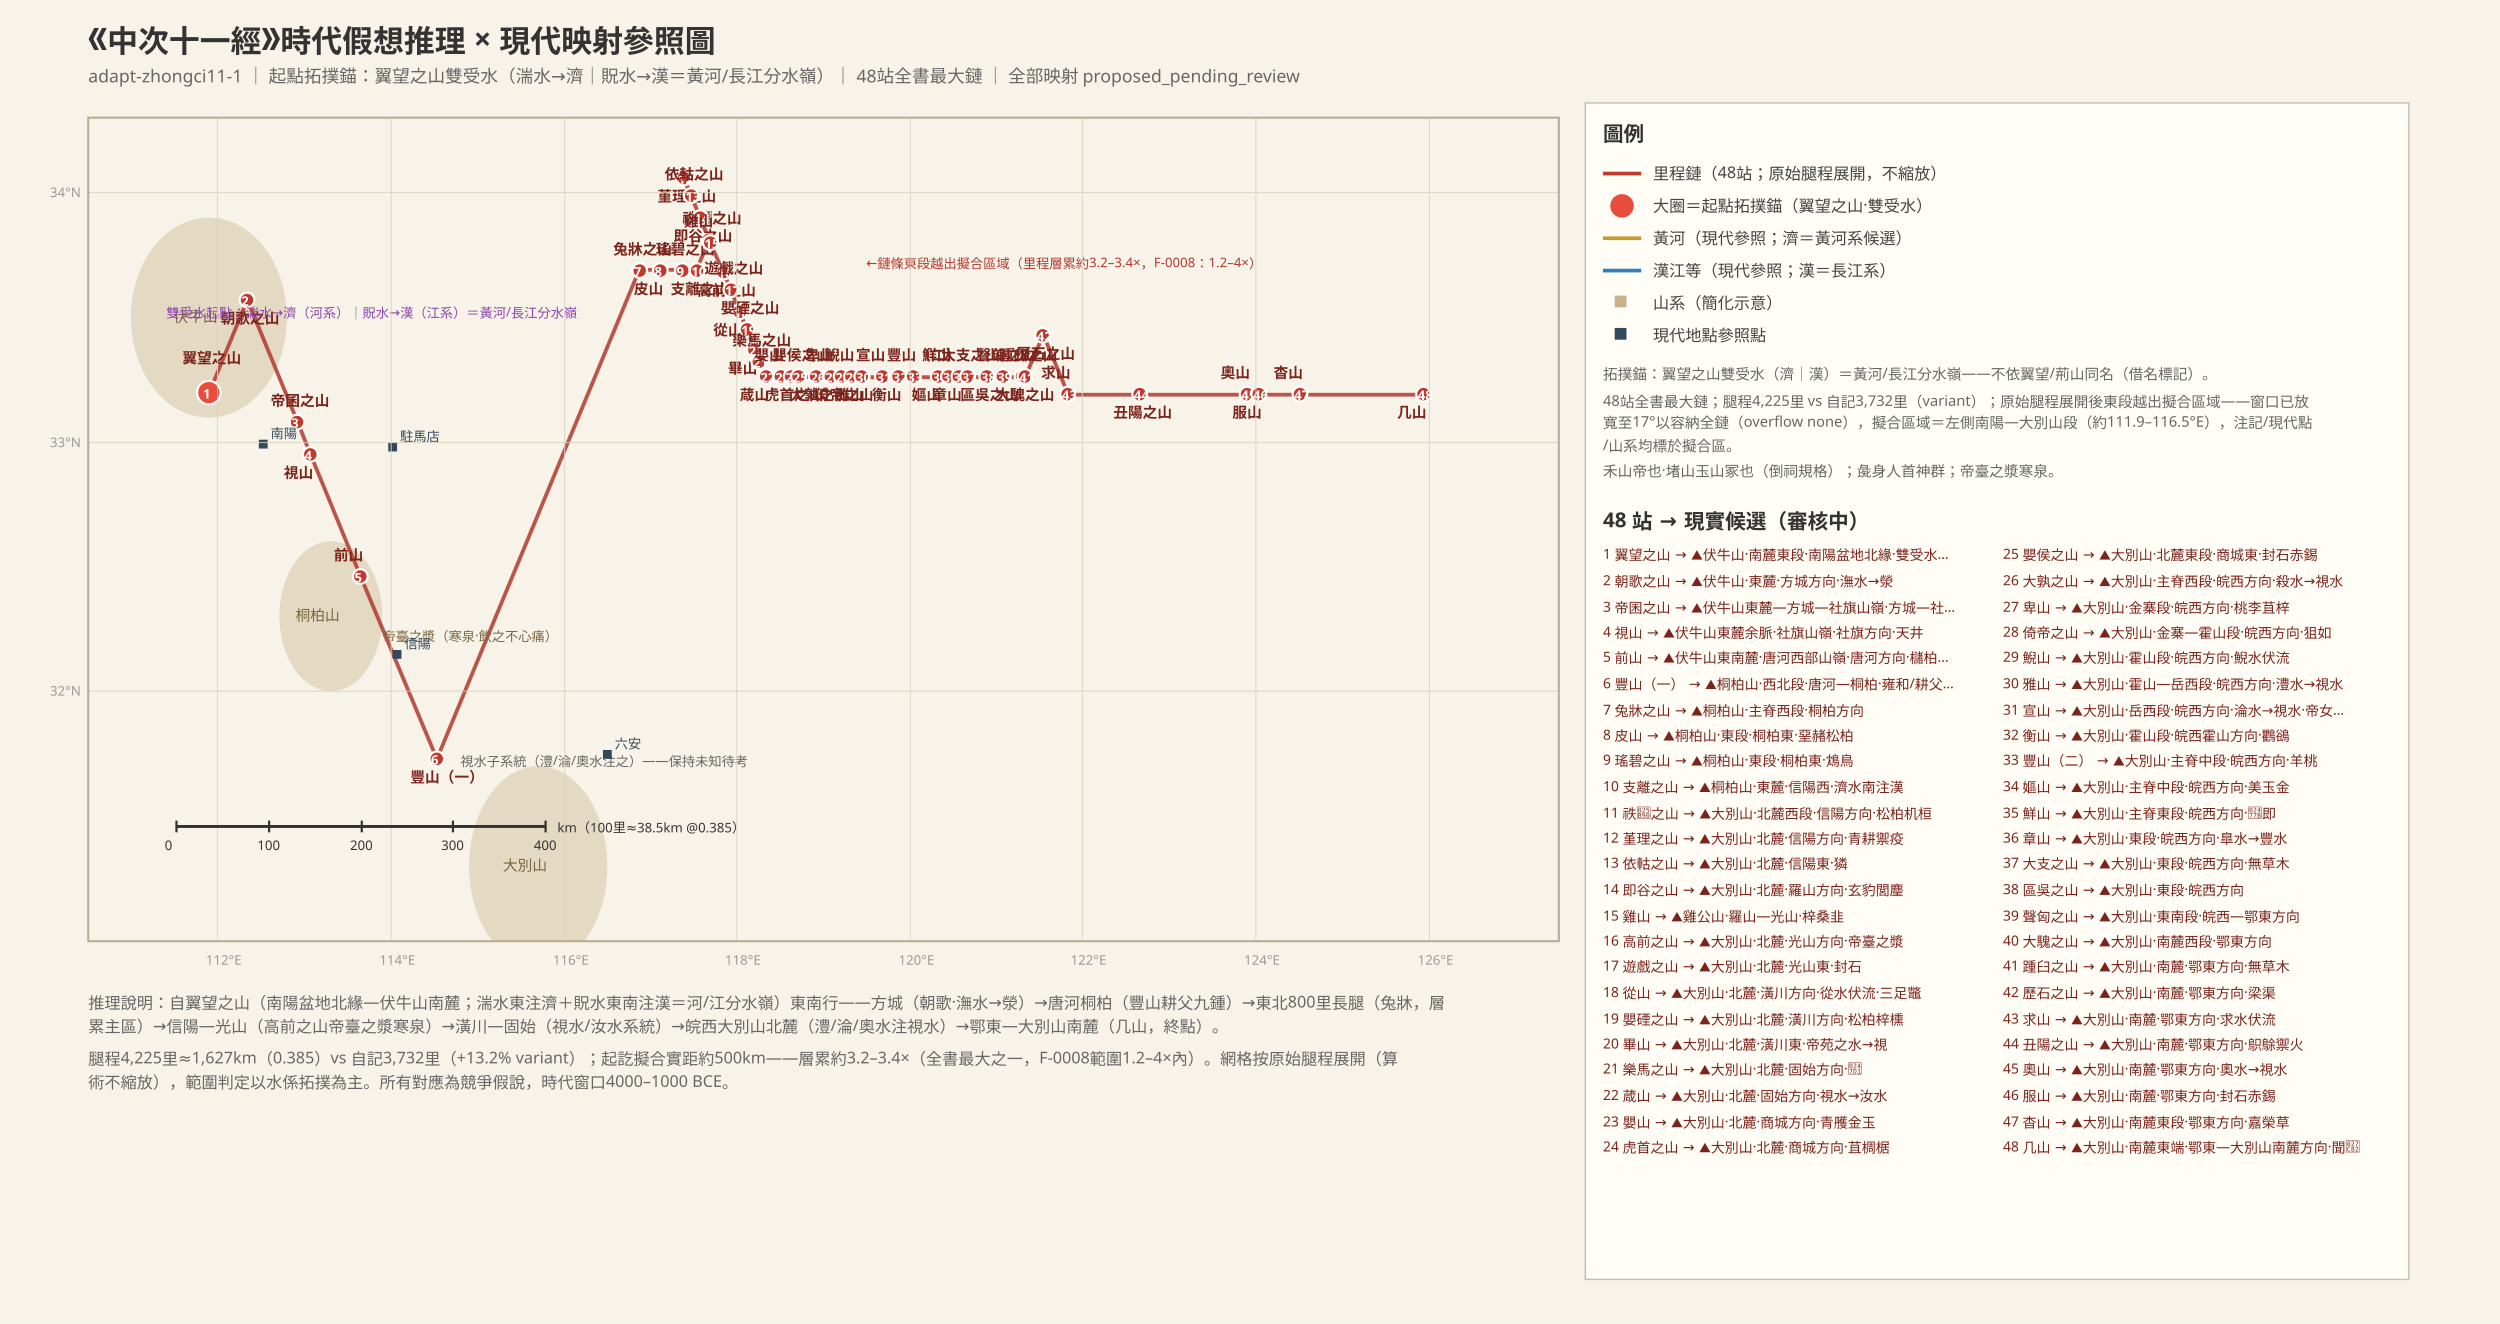
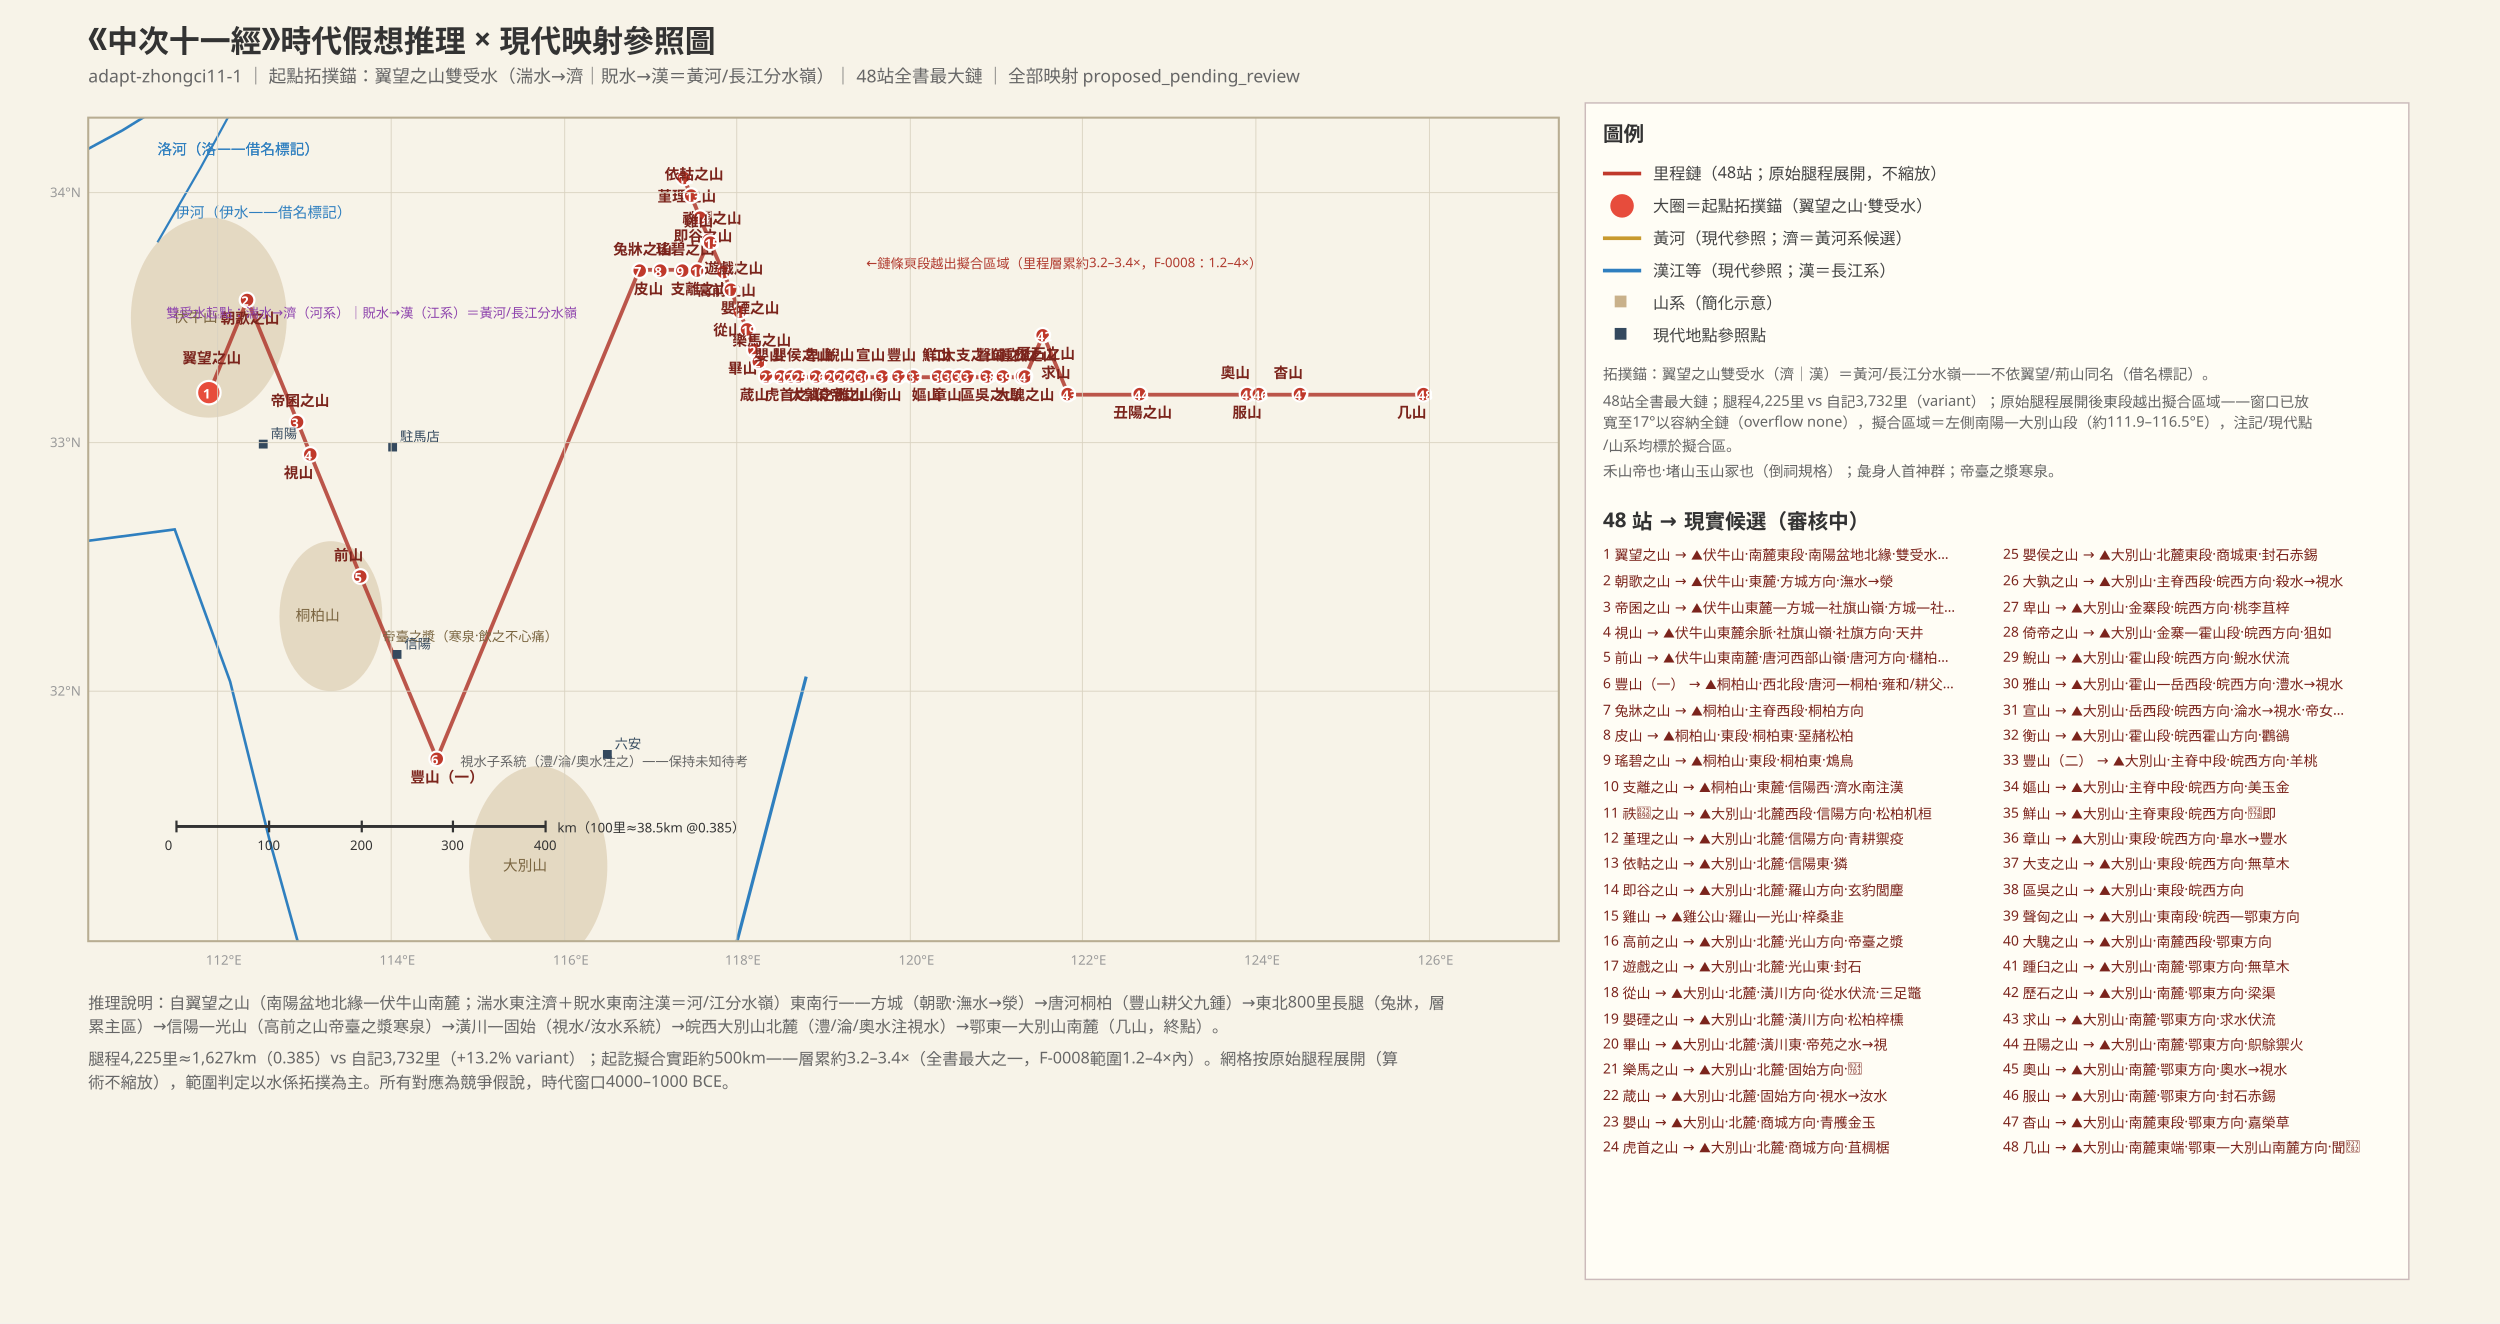
<svg xmlns="http://www.w3.org/2000/svg" width="1700" height="900" font-family="PingFang SC, Hiragino Sans GB, Microsoft YaHei, sans-serif">
  <rect width="1700" height="900" fill="#f7f3e8" />
  <defs>
    <marker id="arr" markerWidth="8" markerHeight="8" refX="7" refY="3" orient="auto">
      <path d="M0,0 L7,3 L0,6 Z" fill="#555" />
    </marker>
    <pattern id="sand" width="8" height="8" patternUnits="userSpaceOnUse">
      <rect width="8" height="8" fill="#efe3c0" />
      <circle cx="2" cy="2" r="0.8" fill="#d6b96a" />
      <circle cx="6" cy="6" r="0.8" fill="#d6b96a" />
    </pattern>
    <clipPath id="mapclip">
      <rect x="60" y="80" width="1000" height="560" />
    </clipPath>
  </defs>
  <text x="60" y="34" font-size="21" font-weight="bold" fill="#333">《中次十一經》時代假想推理 × 現代映射參照圖</text>
  <text x="60" y="56" font-size="12" fill="#666">adapt-zhongci11-1 ｜ 起點拓撲錨：翼望之山雙受水（湍水→濟｜貺水→漢＝黃河/長江分水嶺）｜ 48站全書最大鏈 ｜ 全部映射 proposed_pending_review</text>
  <g clip-path="url(#mapclip)">
+     <polyline points="-763.5,29.1 -675.3,63.0 -587.1,-38.8 -528.2,-140.6 -451.8,-191.5 -381.2,-217.0 -334.1,-225.5 -298.8,-293.3 -263.5,-429.1 -228.2,-530.9 -192.9,-632.7 -151.8,-734.5 -122.4,-836.4 -63.5,-938.2 1.2,-972.1 54.1,-972.1 95.3,-938.2 124.7,-887.3 124.7,-768.5 107.1,-632.7 83.5,-480.0 71.8,-327.3 62.9,-174.5 60.0,-38.8 62.9,29.1 89.4,12.1 136.5,-4.8 195.3,-13.3 248.2,-21.8 301.2,-38.8 354.1,-89.7 401.2,-140.6 442.4,-259.4 477.6,-378.2 512.9,-446.1 548.2,-480.0" fill="none" stroke="#c89a2e" stroke-width="2.4" />
+     <polyline points="-310.6,3.6 -234.1,12.1 -157.6,37.6 -87.1,46.1 -16.5,54.5 42.4,46.1 62.9,25.7" fill="none" stroke="#2f7fbf" stroke-width="2.0" />
+     <text x="107" y="105" font-size="10" fill="#2f7fbf">洛河（洛——借名標記）</text>
+     <polyline points="36.5,113.9 83.5,88.5 124.7,63.0 165.9,37.6 201.2,25.7 230.6,15.5" fill="none" stroke="#2f7fbf" stroke-width="1.8" />
+     <text x="107" y="105" font-size="10" fill="#2f7fbf">洛河（洛——借名標記）</text>
+     <polyline points="107.1,164.8 136.5,113.9 168.8,54.5 195.3,29.1" fill="none" stroke="#2f7fbf" stroke-width="1.5" />
+     <text x="119" y="148" font-size="10" fill="#2f7fbf">伊河（伊水——借名標記）</text>
+     <polyline points="-157.6,300.6 -144.7,288.7 -87.1,334.5 -28.2,360.0 54.1,368.5 118.8,360.0 156.5,463.5 183.5,572.1 207.1,657.0 254.1,707.9 283.5,716.4" fill="none" stroke="#2f7fbf" stroke-width="1.8" />
+     <polyline points="-763.5,300.6 -704.7,368.5 -657.6,487.3 -622.4,657.0 -587.1,877.6 -563.5,1335.8 -528.2,1250.9 -469.4,1386.7 -404.7,1437.6 -334.1,1318.8 -287.1,1013.3 -251.8,996.4 -204.7,945.5 -169.4,894.5 -104.7,826.7 -40.0,843.6 18.8,758.8 77.6,724.8 107.1,690.9 160.0,750.3 218.8,758.8 283.5,716.4 324.7,792.7 383.5,860.6 442.4,724.8 501.2,640.0 548.2,460.1" fill="none" stroke="#2f7fbf" stroke-width="2.2" />
    <ellipse cx="142" cy="216" rx="53" ry="68" fill="#c9b18a" opacity="0.4" />
    <text x="118" y="219" font-size="10" fill="#7a6540">伏牛山</text>
    <ellipse cx="225" cy="419" rx="35" ry="51" fill="#c9b18a" opacity="0.4" />
    <text x="201" y="422" font-size="10" fill="#7a6540">桐柏山</text>
    <ellipse cx="366" cy="589" rx="47" ry="68" fill="#c9b18a" opacity="0.4" />
    <text x="342" y="592" font-size="10" fill="#7a6540">大別山</text>
    <polyline points="142.4,266.7 168.2,203.9 202.4,287.0 211.2,309.1 245.3,392.2 297.1,516.1 434.7,183.5 449.4,183.5 464.1,183.5 473.5,183.5 482.4,163.2 464.7,120.7 470.0,132.6 475.9,147.9 482.9,164.8 491.8,185.2 497.1,197.1 502.9,212.4 508.2,224.2 512.9,237.8 516.5,246.3 520.6,256.5 530.6,256.5 537.6,256.5 542.9,256.5 554.7,256.5 564.7,256.5 571.8,256.5 579.4,256.5 586.5,256.5 600.0,256.5 610.6,256.5 620.6,256.5 637.6,256.5 644.7,256.5 652.4,256.5 658.2,256.5 670.6,256.5 682.4,256.5 694.7,256.5 697.1,256.5 709.4,227.6 726.5,268.4 775.3,268.4 848.2,268.4 856.5,268.4 883.5,268.4 968.2,268.4" fill="none" stroke="#b03a2e" stroke-width="2.6" opacity="0.85" />
    <circle cx="142" cy="267" r="8" fill="#e74c3c" stroke="#fff" stroke-width="1.5" />
    <text x="138" y="271" font-size="9" fill="#fff" font-weight="bold">1</text>
    <text x="124" y="247" font-size="10" fill="#7b241c" font-weight="bold">翼望之山</text>
    <circle cx="168" cy="204" r="5" fill="#c0392b" stroke="#fff" stroke-width="1.5" />
    <text x="164" y="208" font-size="9" fill="#fff" font-weight="bold">2</text>
    <text x="150" y="220" font-size="10" fill="#7b241c" font-weight="bold">朝歌之山</text>
    <circle cx="202" cy="287" r="5" fill="#c0392b" stroke="#fff" stroke-width="1.5" />
    <text x="198" y="291" font-size="9" fill="#fff" font-weight="bold">3</text>
    <text x="184" y="276" font-size="10" fill="#7b241c" font-weight="bold">帝囷之山</text>
    <circle cx="211" cy="309" r="5" fill="#c0392b" stroke="#fff" stroke-width="1.5" />
    <text x="207" y="313" font-size="9" fill="#fff" font-weight="bold">4</text>
    <text x="193" y="325" font-size="10" fill="#7b241c" font-weight="bold">視山</text>
    <circle cx="245" cy="392" r="5" fill="#c0392b" stroke="#fff" stroke-width="1.5" />
    <text x="241" y="396" font-size="9" fill="#fff" font-weight="bold">5</text>
    <text x="227" y="381" font-size="10" fill="#7b241c" font-weight="bold">前山</text>
    <circle cx="297" cy="516" r="5" fill="#c0392b" stroke="#fff" stroke-width="1.5" />
    <text x="293" y="520" font-size="9" fill="#fff" font-weight="bold">6</text>
    <text x="279" y="532" font-size="10" fill="#7b241c" font-weight="bold">豐山（一）</text>
    <circle cx="435" cy="184" r="5" fill="#c0392b" stroke="#fff" stroke-width="1.5" />
    <text x="431" y="188" font-size="9" fill="#fff" font-weight="bold">7</text>
    <text x="417" y="173" font-size="10" fill="#7b241c" font-weight="bold">兔牀之山</text>
    <circle cx="449" cy="184" r="5" fill="#c0392b" stroke="#fff" stroke-width="1.5" />
    <text x="445" y="188" font-size="9" fill="#fff" font-weight="bold">8</text>
    <text x="431" y="200" font-size="10" fill="#7b241c" font-weight="bold">皮山</text>
    <circle cx="464" cy="184" r="5" fill="#c0392b" stroke="#fff" stroke-width="1.5" />
    <text x="460" y="188" font-size="9" fill="#fff" font-weight="bold">9</text>
    <text x="446" y="173" font-size="10" fill="#7b241c" font-weight="bold">瑤碧之山</text>
    <circle cx="474" cy="184" r="5" fill="#c0392b" stroke="#fff" stroke-width="1.5" />
    <text x="470" y="188" font-size="9" fill="#fff" font-weight="bold">10</text>
    <text x="456" y="200" font-size="10" fill="#7b241c" font-weight="bold">支離之山</text>
    <circle cx="482" cy="163" r="5" fill="#c0392b" stroke="#fff" stroke-width="1.5" />
    <text x="478" y="167" font-size="9" fill="#fff" font-weight="bold">11</text>
    <text x="464" y="152" font-size="10" fill="#7b241c" font-weight="bold">祑𥮐之山</text>
    <circle cx="465" cy="121" r="5" fill="#c0392b" stroke="#fff" stroke-width="1.5" />
    <text x="461" y="125" font-size="9" fill="#fff" font-weight="bold">12</text>
    <text x="447" y="137" font-size="10" fill="#7b241c" font-weight="bold">堇理之山</text>
    <circle cx="470" cy="133" r="5" fill="#c0392b" stroke="#fff" stroke-width="1.5" />
    <text x="466" y="137" font-size="9" fill="#fff" font-weight="bold">13</text>
    <text x="452" y="122" font-size="10" fill="#7b241c" font-weight="bold">依軲之山</text>
    <circle cx="476" cy="148" r="5" fill="#c0392b" stroke="#fff" stroke-width="1.5" />
    <text x="472" y="152" font-size="9" fill="#fff" font-weight="bold">14</text>
    <text x="458" y="164" font-size="10" fill="#7b241c" font-weight="bold">即谷之山</text>
    <circle cx="483" cy="165" r="5" fill="#c0392b" stroke="#fff" stroke-width="1.5" />
    <text x="479" y="169" font-size="9" fill="#fff" font-weight="bold">15</text>
    <text x="465" y="154" font-size="10" fill="#7b241c" font-weight="bold">雞山</text>
    <circle cx="492" cy="185" r="5" fill="#c0392b" stroke="#fff" stroke-width="1.5" />
    <text x="488" y="189" font-size="9" fill="#fff" font-weight="bold">16</text>
    <text x="474" y="201" font-size="10" fill="#7b241c" font-weight="bold">高前之山</text>
    <circle cx="497" cy="197" r="5" fill="#c0392b" stroke="#fff" stroke-width="1.5" />
    <text x="493" y="201" font-size="9" fill="#fff" font-weight="bold">17</text>
    <text x="479" y="186" font-size="10" fill="#7b241c" font-weight="bold">遊戲之山</text>
    <circle cx="503" cy="212" r="5" fill="#c0392b" stroke="#fff" stroke-width="1.5" />
    <text x="499" y="216" font-size="9" fill="#fff" font-weight="bold">18</text>
    <text x="485" y="228" font-size="10" fill="#7b241c" font-weight="bold">從山</text>
    <circle cx="508" cy="224" r="5" fill="#c0392b" stroke="#fff" stroke-width="1.5" />
    <text x="504" y="228" font-size="9" fill="#fff" font-weight="bold">19</text>
    <text x="490" y="213" font-size="10" fill="#7b241c" font-weight="bold">嬰䃌之山</text>
    <circle cx="513" cy="238" r="5" fill="#c0392b" stroke="#fff" stroke-width="1.5" />
    <text x="509" y="242" font-size="9" fill="#fff" font-weight="bold">20</text>
    <text x="495" y="254" font-size="10" fill="#7b241c" font-weight="bold">畢山</text>
    <circle cx="516" cy="246" r="5" fill="#c0392b" stroke="#fff" stroke-width="1.5" />
    <text x="512" y="250" font-size="9" fill="#fff" font-weight="bold">21</text>
    <text x="498" y="235" font-size="10" fill="#7b241c" font-weight="bold">樂馬之山</text>
    <circle cx="521" cy="256" r="5" fill="#c0392b" stroke="#fff" stroke-width="1.5" />
    <text x="517" y="260" font-size="9" fill="#fff" font-weight="bold">22</text>
    <text x="503" y="272" font-size="10" fill="#7b241c" font-weight="bold">葴山</text>
    <circle cx="531" cy="256" r="5" fill="#c0392b" stroke="#fff" stroke-width="1.5" />
    <text x="527" y="260" font-size="9" fill="#fff" font-weight="bold">23</text>
    <text x="513" y="245" font-size="10" fill="#7b241c" font-weight="bold">嬰山</text>
    <circle cx="538" cy="256" r="5" fill="#c0392b" stroke="#fff" stroke-width="1.5" />
    <text x="534" y="260" font-size="9" fill="#fff" font-weight="bold">24</text>
    <text x="520" y="272" font-size="10" fill="#7b241c" font-weight="bold">虎首之山</text>
    <circle cx="543" cy="256" r="5" fill="#c0392b" stroke="#fff" stroke-width="1.5" />
    <text x="539" y="260" font-size="9" fill="#fff" font-weight="bold">25</text>
    <text x="525" y="245" font-size="10" fill="#7b241c" font-weight="bold">嬰侯之山</text>
    <circle cx="555" cy="256" r="5" fill="#c0392b" stroke="#fff" stroke-width="1.5" />
    <text x="551" y="260" font-size="9" fill="#fff" font-weight="bold">26</text>
    <text x="537" y="272" font-size="10" fill="#7b241c" font-weight="bold">大孰之山</text>
    <circle cx="565" cy="256" r="5" fill="#c0392b" stroke="#fff" stroke-width="1.5" />
    <text x="561" y="260" font-size="9" fill="#fff" font-weight="bold">27</text>
    <text x="547" y="245" font-size="10" fill="#7b241c" font-weight="bold">卑山</text>
    <circle cx="572" cy="256" r="5" fill="#c0392b" stroke="#fff" stroke-width="1.5" />
    <text x="568" y="260" font-size="9" fill="#fff" font-weight="bold">28</text>
    <text x="554" y="272" font-size="10" fill="#7b241c" font-weight="bold">倚帝之山</text>
    <circle cx="579" cy="256" r="5" fill="#c0392b" stroke="#fff" stroke-width="1.5" />
    <text x="575" y="260" font-size="9" fill="#fff" font-weight="bold">29</text>
    <text x="561" y="245" font-size="10" fill="#7b241c" font-weight="bold">鯢山</text>
    <circle cx="586" cy="256" r="5" fill="#c0392b" stroke="#fff" stroke-width="1.5" />
    <text x="582" y="260" font-size="9" fill="#fff" font-weight="bold">30</text>
    <text x="568" y="272" font-size="10" fill="#7b241c" font-weight="bold">雅山</text>
    <circle cx="600" cy="256" r="5" fill="#c0392b" stroke="#fff" stroke-width="1.5" />
    <text x="596" y="260" font-size="9" fill="#fff" font-weight="bold">31</text>
    <text x="582" y="245" font-size="10" fill="#7b241c" font-weight="bold">宣山</text>
    <circle cx="611" cy="256" r="5" fill="#c0392b" stroke="#fff" stroke-width="1.5" />
    <text x="607" y="260" font-size="9" fill="#fff" font-weight="bold">32</text>
    <text x="593" y="272" font-size="10" fill="#7b241c" font-weight="bold">衡山</text>
    <circle cx="621" cy="256" r="5" fill="#c0392b" stroke="#fff" stroke-width="1.5" />
    <text x="617" y="260" font-size="9" fill="#fff" font-weight="bold">33</text>
    <text x="603" y="245" font-size="10" fill="#7b241c" font-weight="bold">豐山（二）</text>
    <circle cx="638" cy="256" r="5" fill="#c0392b" stroke="#fff" stroke-width="1.5" />
    <text x="634" y="260" font-size="9" fill="#fff" font-weight="bold">34</text>
    <text x="620" y="272" font-size="10" fill="#7b241c" font-weight="bold">嫗山</text>
    <circle cx="645" cy="256" r="5" fill="#c0392b" stroke="#fff" stroke-width="1.5" />
    <text x="641" y="260" font-size="9" fill="#fff" font-weight="bold">35</text>
    <text x="627" y="245" font-size="10" fill="#7b241c" font-weight="bold">鮮山</text>
    <circle cx="652" cy="256" r="5" fill="#c0392b" stroke="#fff" stroke-width="1.5" />
    <text x="648" y="260" font-size="9" fill="#fff" font-weight="bold">36</text>
    <text x="634" y="272" font-size="10" fill="#7b241c" font-weight="bold">章山</text>
    <circle cx="658" cy="256" r="5" fill="#c0392b" stroke="#fff" stroke-width="1.5" />
    <text x="654" y="260" font-size="9" fill="#fff" font-weight="bold">37</text>
    <text x="640" y="245" font-size="10" fill="#7b241c" font-weight="bold">大支之山</text>
    <circle cx="671" cy="256" r="5" fill="#c0392b" stroke="#fff" stroke-width="1.5" />
    <text x="667" y="260" font-size="9" fill="#fff" font-weight="bold">38</text>
    <text x="653" y="272" font-size="10" fill="#7b241c" font-weight="bold">區吳之山</text>
    <circle cx="682" cy="256" r="5" fill="#c0392b" stroke="#fff" stroke-width="1.5" />
    <text x="678" y="260" font-size="9" fill="#fff" font-weight="bold">39</text>
    <text x="664" y="245" font-size="10" fill="#7b241c" font-weight="bold">聲匈之山</text>
    <circle cx="695" cy="256" r="5" fill="#c0392b" stroke="#fff" stroke-width="1.5" />
    <text x="691" y="260" font-size="9" fill="#fff" font-weight="bold">40</text>
    <text x="677" y="272" font-size="10" fill="#7b241c" font-weight="bold">大騩之山</text>
    <circle cx="697" cy="256" r="5" fill="#c0392b" stroke="#fff" stroke-width="1.5" />
    <text x="693" y="260" font-size="9" fill="#fff" font-weight="bold">41</text>
    <text x="679" y="245" font-size="10" fill="#7b241c" font-weight="bold">踵臼之山</text>
    <circle cx="709" cy="228" r="5" fill="#c0392b" stroke="#fff" stroke-width="1.5" />
    <text x="705" y="232" font-size="9" fill="#fff" font-weight="bold">42</text>
    <text x="691" y="244" font-size="10" fill="#7b241c" font-weight="bold">歷石之山</text>
    <circle cx="726" cy="268" r="5" fill="#c0392b" stroke="#fff" stroke-width="1.5" />
    <text x="722" y="272" font-size="9" fill="#fff" font-weight="bold">43</text>
    <text x="708" y="257" font-size="10" fill="#7b241c" font-weight="bold">求山</text>
    <circle cx="775" cy="268" r="5" fill="#c0392b" stroke="#fff" stroke-width="1.5" />
    <text x="771" y="272" font-size="9" fill="#fff" font-weight="bold">44</text>
    <text x="757" y="284" font-size="10" fill="#7b241c" font-weight="bold">丑陽之山</text>
    <circle cx="848" cy="268" r="5" fill="#c0392b" stroke="#fff" stroke-width="1.5" />
    <text x="844" y="272" font-size="9" fill="#fff" font-weight="bold">45</text>
    <text x="830" y="257" font-size="10" fill="#7b241c" font-weight="bold">奧山</text>
    <circle cx="856" cy="268" r="5" fill="#c0392b" stroke="#fff" stroke-width="1.5" />
    <text x="852" y="272" font-size="9" fill="#fff" font-weight="bold">46</text>
    <text x="838" y="284" font-size="10" fill="#7b241c" font-weight="bold">服山</text>
    <circle cx="884" cy="268" r="5" fill="#c0392b" stroke="#fff" stroke-width="1.5" />
    <text x="880" y="272" font-size="9" fill="#fff" font-weight="bold">47</text>
    <text x="866" y="257" font-size="10" fill="#7b241c" font-weight="bold">杳山</text>
    <circle cx="968" cy="268" r="5" fill="#c0392b" stroke="#fff" stroke-width="1.5" />
    <text x="964" y="272" font-size="9" fill="#fff" font-weight="bold">48</text>
    <text x="950" y="284" font-size="10" fill="#7b241c" font-weight="bold">几山</text>
    <text x="113" y="216" font-size="9" fill="#8e44ad">雙受水起點：湍水→濟（河系）｜貺水→漢（江系）＝黃河/長江分水嶺</text>
    <text x="260" y="436" font-size="9" fill="#7a6540">帝臺之漿（寒泉·飲之不心痛）</text>
    <text x="313" y="521" font-size="9" fill="#666">視水子系統（澧/淪/奧水注之）——保持未知待考</text>
    <text x="589" y="182" font-size="9" fill="#b03a2e">←鏈條東段越出擬合區域（里程層累約3.2–3.4×，F-0008：1.2–4×）</text>
    <rect x="176" y="299" width="6" height="6" fill="#34495e" />
    <text x="184" y="298" font-size="9" fill="#34495e">南陽</text>
    <rect x="267" y="442" width="6" height="6" fill="#34495e" />
    <text x="275" y="441" font-size="9" fill="#34495e">信陽</text>
    <rect x="410" y="510" width="6" height="6" fill="#34495e" />
    <text x="418" y="509" font-size="9" fill="#34495e">六安</text>
    <rect x="264" y="301" width="6" height="6" fill="#34495e" />
    <text x="272" y="300" font-size="9" fill="#34495e">駐馬店</text>
  </g>
  <line x1="148" y1="640" x2="148" y2="80" stroke="#d9d2c0" stroke-width="0.6" />
  <text x="140" y="656" font-size="9" fill="#999">112°E</text>
  <line x1="266" y1="640" x2="266" y2="80" stroke="#d9d2c0" stroke-width="0.6" />
  <text x="258" y="656" font-size="9" fill="#999">114°E</text>
  <line x1="384" y1="640" x2="384" y2="80" stroke="#d9d2c0" stroke-width="0.6" />
  <text x="376" y="656" font-size="9" fill="#999">116°E</text>
  <line x1="501" y1="640" x2="501" y2="80" stroke="#d9d2c0" stroke-width="0.6" />
  <text x="493" y="656" font-size="9" fill="#999">118°E</text>
  <line x1="619" y1="640" x2="619" y2="80" stroke="#d9d2c0" stroke-width="0.6" />
  <text x="611" y="656" font-size="9" fill="#999">120°E</text>
  <line x1="736" y1="640" x2="736" y2="80" stroke="#d9d2c0" stroke-width="0.6" />
  <text x="728" y="656" font-size="9" fill="#999">122°E</text>
  <line x1="854" y1="640" x2="854" y2="80" stroke="#d9d2c0" stroke-width="0.6" />
  <text x="846" y="656" font-size="9" fill="#999">124°E</text>
  <line x1="972" y1="640" x2="972" y2="80" stroke="#d9d2c0" stroke-width="0.6" />
  <text x="964" y="656" font-size="9" fill="#999">126°E</text>
  <line x1="60" y1="470" x2="1060" y2="470" stroke="#d9d2c0" stroke-width="0.6" />
  <text x="34" y="473" font-size="9" fill="#999">32°N</text>
  <line x1="60" y1="301" x2="1060" y2="301" stroke="#d9d2c0" stroke-width="0.6" />
  <text x="34" y="304" font-size="9" fill="#999">33°N</text>
  <line x1="60" y1="131" x2="1060" y2="131" stroke="#d9d2c0" stroke-width="0.6" />
  <text x="34" y="134" font-size="9" fill="#999">34°N</text>
  <rect x="60" y="80" width="1000" height="560" fill="none" stroke="#b8ad92" stroke-width="1.4" />
  <line x1="120" y1="562" x2="371" y2="562" stroke="#333" stroke-width="2" />
  <line x1="120" y1="558" x2="120" y2="566" stroke="#333" stroke-width="1.5" />
  <text x="112" y="578" font-size="9" fill="#333">0</text>
  <line x1="183" y1="558" x2="183" y2="566" stroke="#333" stroke-width="1.5" />
  <text x="175" y="578" font-size="9" fill="#333">100</text>
  <line x1="246" y1="558" x2="246" y2="566" stroke="#333" stroke-width="1.5" />
  <text x="238" y="578" font-size="9" fill="#333">200</text>
  <line x1="308" y1="558" x2="308" y2="566" stroke="#333" stroke-width="1.5" />
  <text x="300" y="578" font-size="9" fill="#333">300</text>
  <line x1="371" y1="558" x2="371" y2="566" stroke="#333" stroke-width="1.5" />
  <text x="363" y="578" font-size="9" fill="#333">400</text>
  <text x="379" y="566" font-size="9" fill="#333">km（100里≈38.5km @0.385）</text>
  <rect x="1078" y="70" width="560" height="800" fill="#fffdf5" stroke="#cbb" />
  <text x="1090" y="96" font-size="14" font-weight="bold" fill="#333">圖例</text>
  <line x1="1090" y1="118" x2="1116" y2="118" stroke="#c0392b" stroke-width="2.5" />
  <text x="1124" y="122" font-size="11" fill="#444">里程鏈（48站；原始腿程展開，不縮放）</text>
  <circle cx="1103" cy="140" r="8" fill="#e74c3c" />
  <text x="1124" y="144" font-size="11" fill="#444">大圈＝起點拓撲錨（翼望之山·雙受水）</text>
  <line x1="1090" y1="162" x2="1116" y2="162" stroke="#c89a2e" stroke-width="2.5" />
  <text x="1124" y="166" font-size="11" fill="#444">黃河（現代參照；濟＝黃河系候選）</text>
  <line x1="1090" y1="184" x2="1116" y2="184" stroke="#2f7fbf" stroke-width="2.5" />
  <text x="1124" y="188" font-size="11" fill="#444">漢江等（現代參照；漢＝長江系）</text>
  <rect x="1098" y="201" width="8" height="8" fill="#c9b18a" />
  <text x="1124" y="210" font-size="11" fill="#444">山系（簡化示意）</text>
  <rect x="1098" y="223" width="8" height="8" fill="#34495e" />
  <text x="1124" y="232" font-size="11" fill="#444">現代地點參照點</text>
  <text x="1090" y="258" font-size="10" fill="#666">拓撲錨：翼望之山雙受水（濟｜漢）＝黃河/長江分水嶺——不依翼望/荊山同名（借名標記）。</text>
  <text x="1090" y="276" font-size="10" fill="#666">48站全書最大鏈；腿程4,225里 vs 自記3,732里（variant）；原始腿程展開後東段越出擬合區域——窗口已放</text>
  <text x="1090" y="291" font-size="10" fill="#666">寬至17°以容納全鏈（overflow none），擬合區域＝左側南陽—大別山段（約111.9–116.5°E），注記/現代點</text>
  <text x="1090" y="306" font-size="10" fill="#666">/山系均標於擬合區。</text>
  <text x="1090" y="324" font-size="10" fill="#666">禾山帝也·堵山玉山冢也（倒祠規格）；彘身人首神群；帝臺之漿寒泉。</text>
  <text x="1090" y="358.5" font-size="14" font-weight="bold" fill="#333">48 站 → 現實候選（審核中）</text>
  <text x="1090" y="380" font-size="9.5" fill="#7b241c"> 1 翼望之山 → ⛰伏牛山·南麓東段·南陽盆地北緣·雙受水…</text>
  <text x="1090" y="398" font-size="9.5" fill="#7b241c"> 2 朝歌之山 → ⛰伏牛山·東麓·方城方向·潕水→滎</text>
  <text x="1090" y="416" font-size="9.5" fill="#7b241c"> 3 帝囷之山 → ⛰伏牛山東麓—方城—社旗山嶺·方城—社…</text>
  <text x="1090" y="433" font-size="9.5" fill="#7b241c"> 4 視山 → ⛰伏牛山東麓余脈·社旗山嶺·社旗方向·天井</text>
  <text x="1090" y="450" font-size="9.5" fill="#7b241c"> 5 前山 → ⛰伏牛山東南麓·唐河西部山嶺·唐河方向·櫧柏…</text>
  <text x="1090" y="468" font-size="9.5" fill="#7b241c"> 6 豐山（一） → ⛰桐柏山·西北段·唐河—桐柏·雍和/耕父…</text>
  <text x="1090" y="486" font-size="9.5" fill="#7b241c"> 7 兔牀之山 → ⛰桐柏山·主脊西段·桐柏方向</text>
  <text x="1090" y="503" font-size="9.5" fill="#7b241c"> 8 皮山 → ⛰桐柏山·東段·桐柏東·堊赭松柏</text>
  <text x="1090" y="520" font-size="9.5" fill="#7b241c"> 9 瑤碧之山 → ⛰桐柏山·東段·桐柏東·鴆鳥</text>
  <text x="1090" y="538" font-size="9.5" fill="#7b241c">10 支離之山 → ⛰桐柏山·東麓·信陽西·濟水南注漢</text>
  <text x="1090" y="556" font-size="9.5" fill="#7b241c">11 祑𥮐之山 → ⛰大別山·北麓西段·信陽方向·松柏机桓</text>
  <text x="1090" y="573" font-size="9.5" fill="#7b241c">12 堇理之山 → ⛰大別山·北麓·信陽方向·青耕禦疫</text>
  <text x="1090" y="590" font-size="9.5" fill="#7b241c">13 依軲之山 → ⛰大別山·北麓·信陽東·獜</text>
  <text x="1090" y="608" font-size="9.5" fill="#7b241c">14 即谷之山 → ⛰大別山·北麓·羅山方向·玄豹閭麈</text>
  <text x="1090" y="626" font-size="9.5" fill="#7b241c">15 雞山 → ⛰雞公山·羅山—光山·梓桑韭</text>
  <text x="1090" y="643" font-size="9.5" fill="#7b241c">16 高前之山 → ⛰大別山·北麓·光山方向·帝臺之漿</text>
  <text x="1090" y="660" font-size="9.5" fill="#7b241c">17 遊戲之山 → ⛰大別山·北麓·光山東·封石</text>
  <text x="1090" y="678" font-size="9.5" fill="#7b241c">18 從山 → ⛰大別山·北麓·潢川方向·從水伏流·三足鼈</text>
  <text x="1090" y="696" font-size="9.5" fill="#7b241c">19 嬰䃌之山 → ⛰大別山·北麓·潢川方向·松柏梓櫄</text>
  <text x="1090" y="713" font-size="9.5" fill="#7b241c">20 畢山 → ⛰大別山·北麓·潢川東·帝苑之水→視</text>
  <text x="1090" y="730" font-size="9.5" fill="#7b241c">21 樂馬之山 → ⛰大別山·北麓·固始方向·𤟑</text>
  <text x="1090" y="748" font-size="9.5" fill="#7b241c">22 葴山 → ⛰大別山·北麓·固始方向·視水→汝水</text>
  <text x="1090" y="766" font-size="9.5" fill="#7b241c">23 嬰山 → ⛰大別山·北麓·商城方向·青雘金玉</text>
  <text x="1090" y="783" font-size="9.5" fill="#7b241c">24 虎首之山 → ⛰大別山·北麓·商城方向·苴椆椐</text>
  <text x="1362" y="380" font-size="9.5" fill="#7b241c">25 嬰侯之山 → ⛰大別山·北麓東段·商城東·封石赤錫</text>
  <text x="1362" y="398" font-size="9.5" fill="#7b241c">26 大孰之山 → ⛰大別山·主脊西段·皖西方向·殺水→視水</text>
  <text x="1362" y="416" font-size="9.5" fill="#7b241c">27 卑山 → ⛰大別山·金寨段·皖西方向·桃李苴梓</text>
  <text x="1362" y="433" font-size="9.5" fill="#7b241c">28 倚帝之山 → ⛰大別山·金寨—霍山段·皖西方向·狙如</text>
  <text x="1362" y="450" font-size="9.5" fill="#7b241c">29 鯢山 → ⛰大別山·霍山段·皖西方向·鯢水伏流</text>
  <text x="1362" y="468" font-size="9.5" fill="#7b241c">30 雅山 → ⛰大別山·霍山—岳西段·皖西方向·澧水→視水</text>
  <text x="1362" y="486" font-size="9.5" fill="#7b241c">31 宣山 → ⛰大別山·岳西段·皖西方向·淪水→視水·帝女…</text>
  <text x="1362" y="503" font-size="9.5" fill="#7b241c">32 衡山 → ⛰大別山·霍山段·皖西霍山方向·鸜鵒</text>
  <text x="1362" y="520" font-size="9.5" fill="#7b241c">33 豐山（二） → ⛰大別山·主脊中段·皖西方向·羊桃</text>
  <text x="1362" y="538" font-size="9.5" fill="#7b241c">34 嫗山 → ⛰大別山·主脊中段·皖西方向·美玉金</text>
  <text x="1362" y="556" font-size="9.5" fill="#7b241c">35 鮮山 → ⛰大別山·主脊東段·皖西方向·𤝻即</text>
  <text x="1362" y="573" font-size="9.5" fill="#7b241c">36 章山 → ⛰大別山·東段·皖西方向·臯水→豐水</text>
  <text x="1362" y="590" font-size="9.5" fill="#7b241c">37 大支之山 → ⛰大別山·東段·皖西方向·無草木</text>
  <text x="1362" y="608" font-size="9.5" fill="#7b241c">38 區吳之山 → ⛰大別山·東段·皖西方向</text>
  <text x="1362" y="626" font-size="9.5" fill="#7b241c">39 聲匈之山 → ⛰大別山·東南段·皖西—鄂東方向</text>
  <text x="1362" y="643" font-size="9.5" fill="#7b241c">40 大騩之山 → ⛰大別山·南麓西段·鄂東方向</text>
  <text x="1362" y="660" font-size="9.5" fill="#7b241c">41 踵臼之山 → ⛰大別山·南麓·鄂東方向·無草木</text>
  <text x="1362" y="678" font-size="9.5" fill="#7b241c">42 歷石之山 → ⛰大別山·南麓·鄂東方向·梁渠</text>
  <text x="1362" y="696" font-size="9.5" fill="#7b241c">43 求山 → ⛰大別山·南麓·鄂東方向·求水伏流</text>
  <text x="1362" y="713" font-size="9.5" fill="#7b241c">44 丑陽之山 → ⛰大別山·南麓·鄂東方向·䳅鵌禦火</text>
  <text x="1362" y="730" font-size="9.5" fill="#7b241c">45 奧山 → ⛰大別山·南麓·鄂東方向·奧水→視水</text>
  <text x="1362" y="748" font-size="9.5" fill="#7b241c">46 服山 → ⛰大別山·南麓·鄂東方向·封石赤錫</text>
  <text x="1362" y="766" font-size="9.5" fill="#7b241c">47 杳山 → ⛰大別山·南麓東段·鄂東方向·嘉榮草</text>
  <text x="1362" y="783" font-size="9.5" fill="#7b241c">48 几山 → ⛰大別山·南麓東端·鄂東—大別山南麓方向·聞𧲂</text>
  <text x="60" y="686" font-size="11" fill="#666">推理說明：自翼望之山（南陽盆地北緣—伏牛山南麓；湍水東注濟＋貺水東南注漢＝河/江分水嶺）東南行——方城（朝歌·潕水→滎）→唐河桐柏（豐山耕父九鍾）→東北800里長腿（兔牀，層</text>
  <text x="60" y="702" font-size="11" fill="#666">累主區）→信陽—光山（高前之山帝臺之漿寒泉）→潢川—固始（視水/汝水系統）→皖西大別山北麓（澧/淪/奧水注視水）→鄂東—大別山南麓（几山，終點）。</text>
  <text x="60" y="724" font-size="11" fill="#666">腿程4,225里≈1,627km（0.385）vs 自記3,732里（+13.2% variant）；起訖擬合實距約500km——層累約3.2–3.4×（全書最大之一，F-0008範圍1.2–4×內）。網格按原始腿程展開（算</text>
  <text x="60" y="740" font-size="11" fill="#666">術不縮放），範圍判定以水係拓撲為主。所有對應為競爭假說，時代窗口4000–1000 BCE。</text>
</svg>
